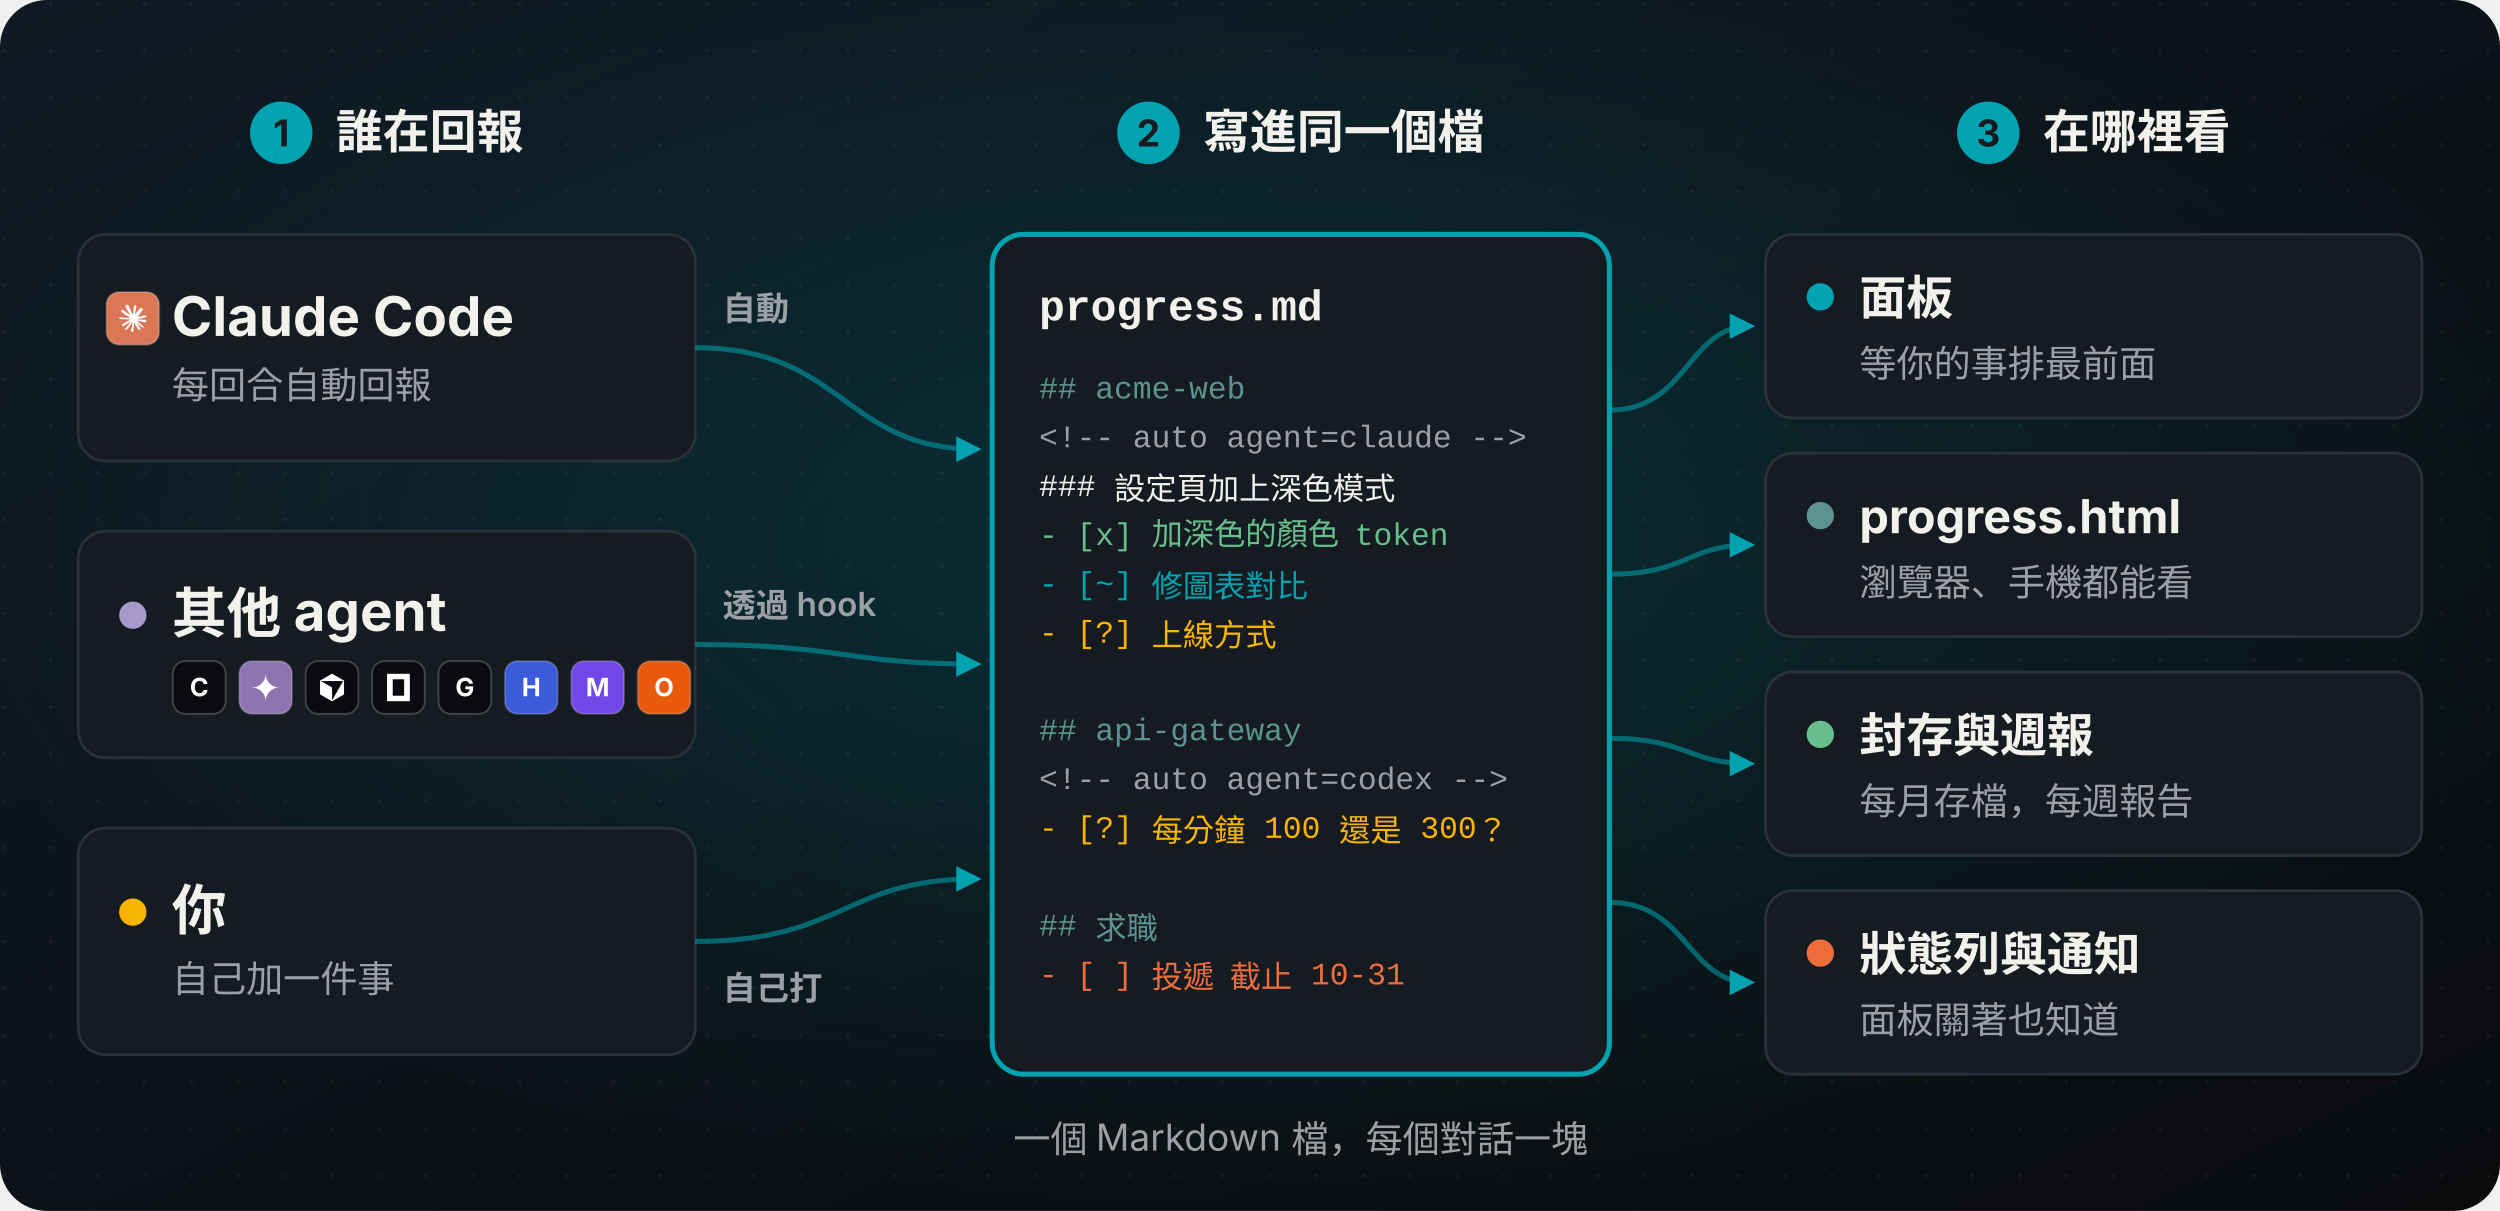
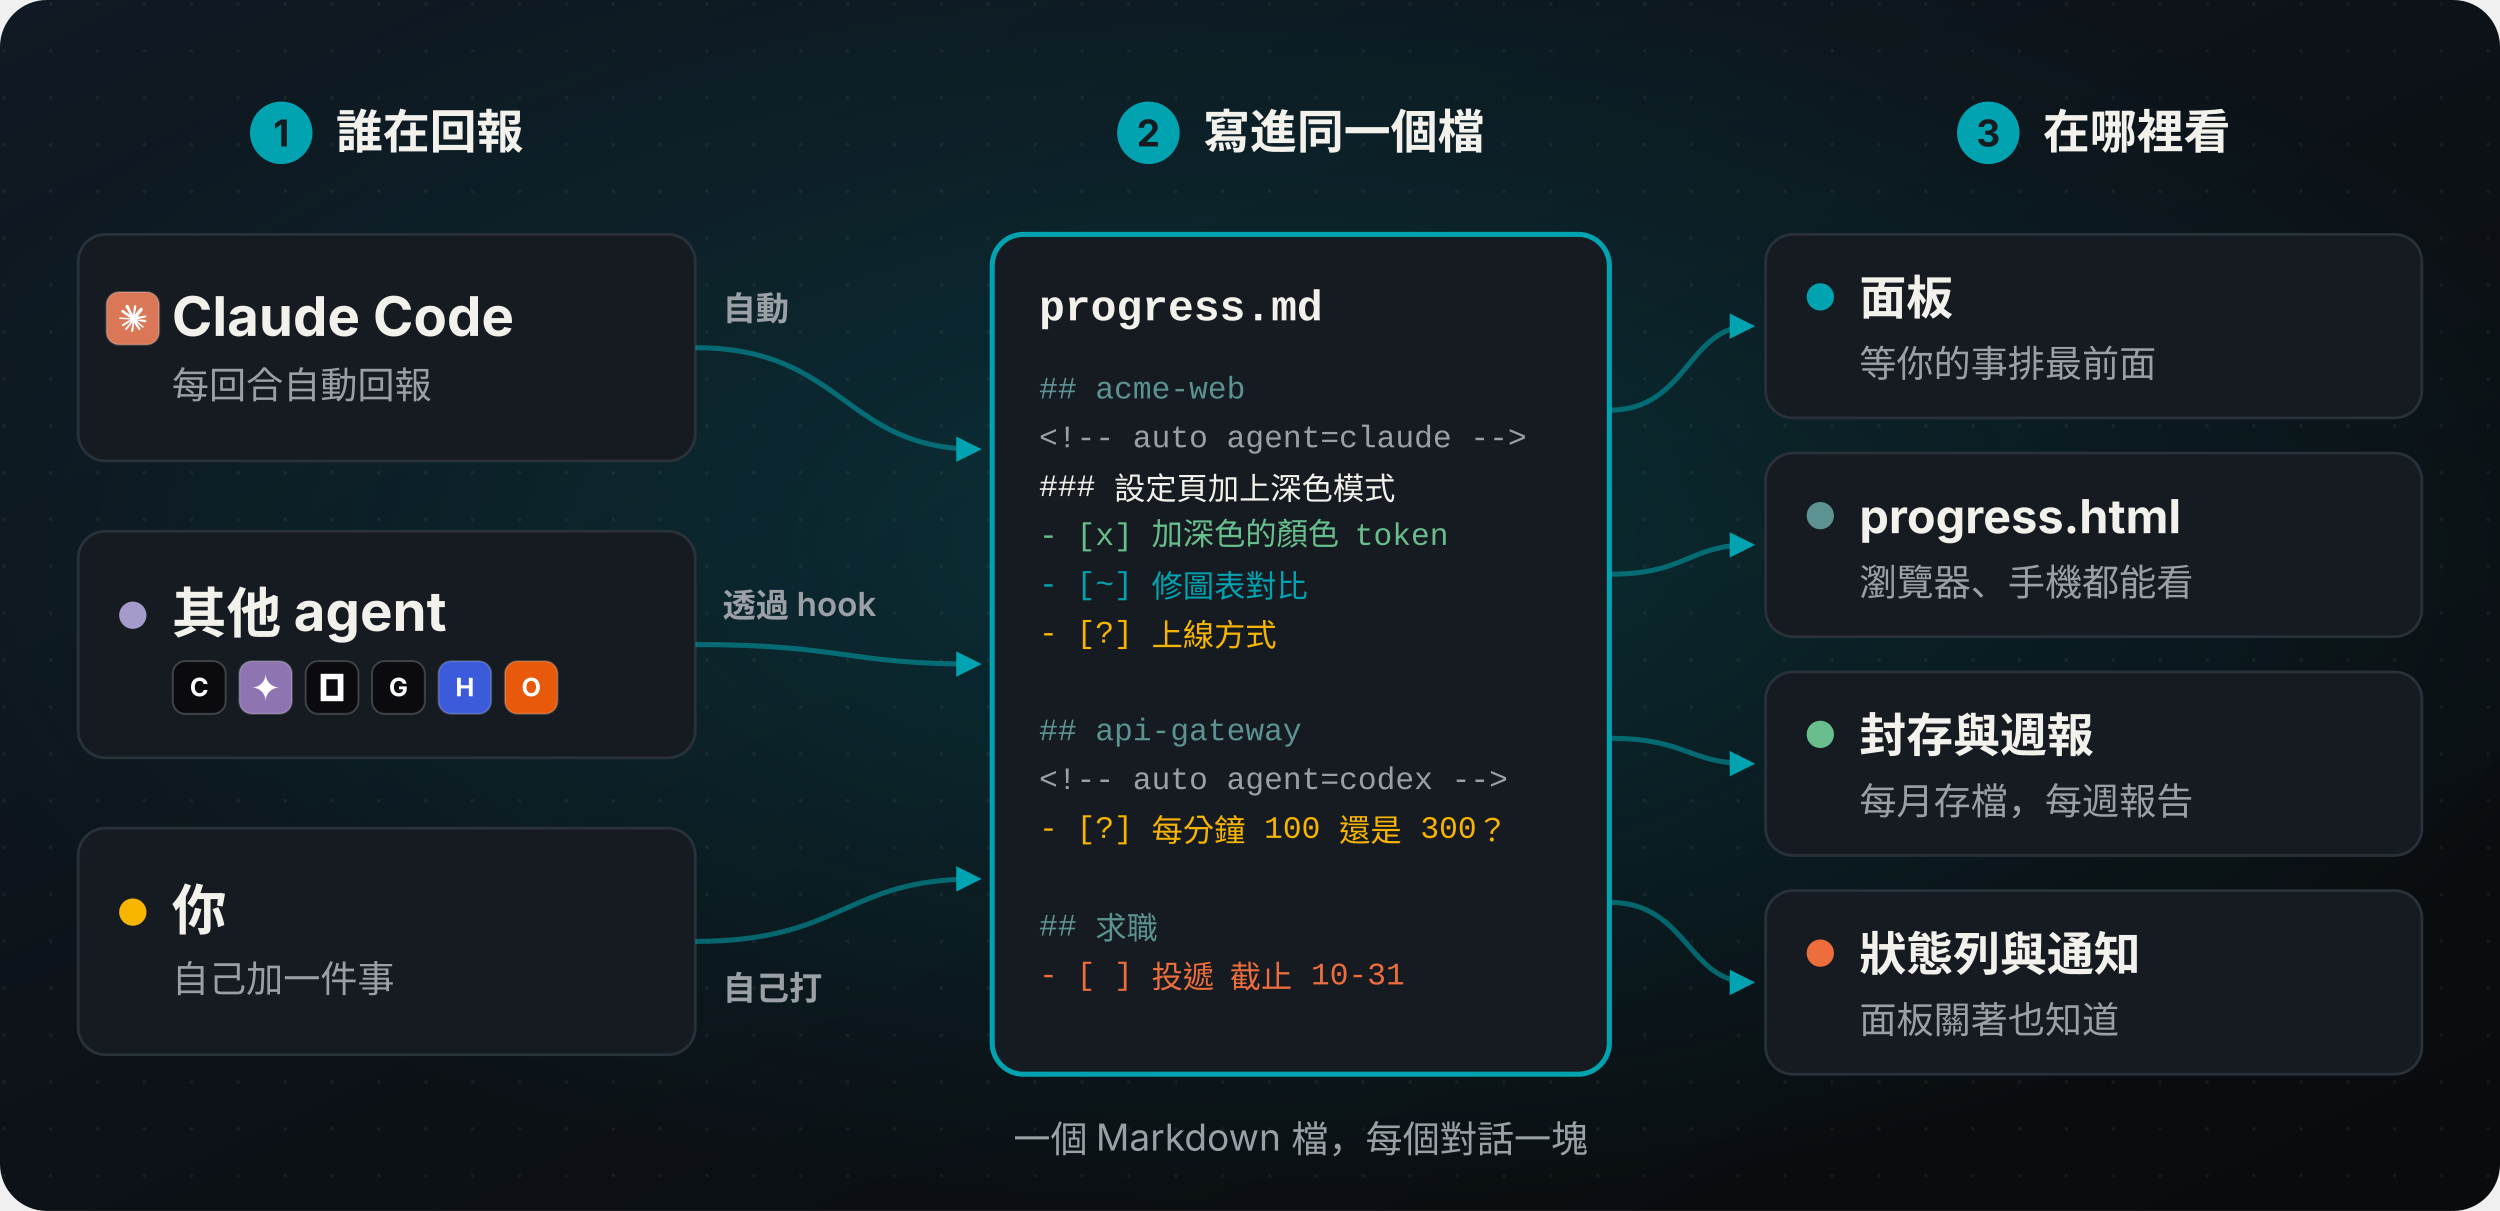
<svg xmlns="http://www.w3.org/2000/svg" width="1280" height="620" viewBox="0 0 1280 620" role="img" aria-label="progress.md: 一個 Markdown 檔，每個對話一塊">
  <defs>
    <linearGradient id="sky" x1="0" y1="0" x2="1" y2="1">
      <stop offset="0" stop-color="#0f1a24" />
      <stop offset="0.55" stop-color="#0c1116" />
      <stop offset="1" stop-color="#090b0d" />
    </linearGradient>
    <radialGradient id="glow" cx="0.5" cy="0.45" r="0.55">
      <stop offset="0" stop-color="#00A3AF" stop-opacity="0.2" />
      <stop offset="1" stop-color="#00A3AF" stop-opacity="0" />
    </radialGradient>
    <pattern id="dots" width="24" height="24" patternUnits="userSpaceOnUse">
      <circle cx="2" cy="2" r="1" fill="#fff" fill-opacity="0.05" />
    </pattern>
    <filter id="lift" x="-20%" y="-20%" width="140%" height="160%">
      <feDropShadow dx="0" dy="18" stdDeviation="22" flood-color="#000" flood-opacity="0.55" />
    </filter>
    <clipPath id="edge">
      <rect width="1280" height="620" rx="24" />
    </clipPath>
    <marker id="head" viewBox="0 0 10 10" refX="8" refY="5" markerWidth="5" markerHeight="5" orient="auto-start-reverse">
      <path d="M0 0L10 5L0 10z" fill="#00A3AF" />
    </marker>
  </defs>
  <g clip-path="url(#edge)" font-family="-apple-system, BlinkMacSystemFont, 'Segoe UI', 'Noto Sans TC', 'Noto Sans SC', 'PingFang TC', 'Microsoft JhengHei', 'Microsoft YaHei', sans-serif">
    <rect width="1280" height="620" fill="url(#sky)" />
    <rect width="1280" height="620" fill="url(#glow)" />
    <rect width="1280" height="620" fill="url(#dots)" />
    <circle cx="144" cy="68" r="16" fill="#00A3AF" />
    <text x="144" y="75" text-anchor="middle" font-size="19" font-weight="700" fill="#151b21">1</text>
    <text x="172" y="76" font-size="24" font-weight="700" fill="#f2f1ec">誰在回報</text>
    <circle cx="588" cy="68" r="16" fill="#00A3AF" />
    <text x="588" y="75" text-anchor="middle" font-size="19" font-weight="700" fill="#151b21">2</text>
    <text x="616" y="76" font-size="24" font-weight="700" fill="#f2f1ec">寫進同一個檔</text>
    <circle cx="1018" cy="68" r="16" fill="#00A3AF" />
    <text x="1018" y="75" text-anchor="middle" font-size="19" font-weight="700" fill="#151b21">3</text>
    <text x="1046" y="76" font-size="24" font-weight="700" fill="#f2f1ec">在哪裡看</text>
    <rect x="40" y="120" width="316" height="116" rx="14" fill="#151b21" stroke="#29313a" stroke-width="1.4" />
    <circle cx="68" cy="163" r="7" fill="#00A3AF" />
    <text x="88" y="172" font-size="28" font-weight="700" fill="#f2f1ec">Claude Code</text>
    <text x="88" y="204" font-size="19" fill="#9aa0a6">每回合自動回報</text>
    <rect x="54" y="149" width="28" height="28" fill="#151b21" />
    <rect x="54.5" y="149.5" width="27" height="27" rx="6.44" fill="#D97757" stroke="#fff" stroke-opacity="0.2" />
    <path transform="translate(61 156) scale(0.5833333)" fill="#fff" d="m4.714 15.956 4.717-2.647.079-.231-.079-.128h-.231l-.789-.049-2.696-.073-2.337-.097-2.265-.121-.571-.121-.534-.704.055-.352.48-.322.686.061 1.518.103 2.277.158 1.651.097 2.447.255h.389l.055-.158-.134-.097-.103-.097L6.973 9.836l-2.55-1.688-1.336-.971-.723-.492-.364-.461-.158-1.008.656-.723.88.061.225.061.892.686 1.906 1.475 2.489 1.834.364.303.146-.103.018-.073-.164-.273-1.354-2.447-1.445-2.489-.643-1.032-.17-.619c-.061-.255-.103-.467-.103-.729L6.287.134 6.7 0l.996.134.419.364.619 1.415 1.002 2.228 1.554 3.03.455.898.243.832.091.255h.158v-.146l.128-1.706.237-2.095.231-2.696.079-.759.376-.911.747-.492.583.279.48.686-.067.443-.285 1.852-.559 2.902-.364 1.943h.212l.243-.243.984-1.305 1.651-2.064.729-.82.85-.905.546-.431h1.032l.759 1.129-.34 1.166-1.062 1.348-.88 1.141-1.263 1.7-.789 1.36.073.109.188-.018 2.853-.607 1.542-.279 1.84-.316.832.389.091.395-.328.807-1.967.486-2.307.461-3.436.814-.043.03.049.061 1.548.146.662.036h1.621l3.018.225.789.522.474.638-.079.486-1.214.619-1.639-.389-3.825-.911-1.311-.328h-.182v.109l1.093 1.069 2.003 1.809 2.507 2.331.128.577-.322.455-.34-.049-2.204-1.657-.85-.747-1.925-1.621h-.128v.17l.443.65 2.344 3.521.121 1.081-.17.352-.607.212-.668-.121-1.372-1.925L14.38 17.959l-1.141-1.943-.14.079-.674 7.255-.316.37-.729.279-.607-.461-.322-.747.322-1.475.389-1.925.316-1.53.285-1.9.17-.631-.012-.043-.14.018-1.433 1.967-2.18 2.945-1.724 1.846-.413.164-.716-.37.067-.662.401-.589 2.386-3.036 1.439-1.882.929-1.087-.006-.158h-.055l-6.338 4.116-1.129.146-.486-.455.061-.747.231-.243 1.906-1.311Z" />
    <rect x="40" y="272" width="316" height="116" rx="14" fill="#151b21" stroke="#29313a" stroke-width="1.4" />
    <circle cx="68" cy="315" r="7" fill="#A59ACA" />
    <text x="88" y="324" font-size="28" font-weight="700" fill="#f2f1ec">其他 agent</text>
    <text x="88" y="356" font-size="19" fill="#9aa0a6" />
    <rect x="88.5" y="338.5" width="27" height="27" rx="6.44" fill="#0B0B0F" stroke="#fff" stroke-opacity="0.2" />
    <text x="102" y="356.48" text-anchor="middle" font-family="-apple-system, BlinkMacSystemFont, 'Segoe UI', 'Noto Sans TC', 'Noto Sans SC', 'PingFang TC', 'Microsoft JhengHei', 'Microsoft YaHei', sans-serif" font-size="13" font-weight="700" fill="#fff">C</text>
    <rect x="122.5" y="338.5" width="27" height="27" rx="6.44" fill="#8E75B2" stroke="#fff" stroke-opacity="0.2" />
    <path transform="translate(129 345) scale(0.5833333)" fill="#fff" d="M11.04 19.32Q12 21.51 12 24q0-2.49.93-4.68.96-2.19 2.58-3.81t3.81-2.55Q21.51 12 24 12q-2.49 0-4.68-.93a12.3 12.3 0 0 1-3.81-2.58 12.3 12.3 0 0 1-2.58-3.81Q12 2.49 12 0q0 2.49-.96 4.68-.93 2.19-2.55 3.81a12.3 12.3 0 0 1-3.81 2.58Q2.49 12 0 12q2.49 0 4.68.96 2.19.93 3.81 2.55t2.55 3.81" />
    <rect x="156.5" y="338.5" width="27" height="27" rx="6.44" fill="#0B0B0F" stroke="#fff" stroke-opacity="0.2" />
-     <path transform="translate(163 345) scale(0.5833333)" fill="#fff" d="M11.503.131 1.891 5.678a.84.84 0 0 0-.42.726v11.188c0 .3.162.575.42.724l9.609 5.55a1 1 0 0 0 .998 0l9.61-5.55a.84.84 0 0 0 .42-.724V6.404a.84.84 0 0 0-.42-.726L12.497.131a1.01 1.01 0 0 0-.996 0M2.657 6.338h18.55c.263 0 .43.287.297.515L12.23 22.918c-.062.107-.229.064-.229-.06V12.335a.59.59 0 0 0-.295-.51l-9.11-5.257c-.109-.063-.064-.23.061-.23" />
+     <path transform="translate(163 345) scale(0.5833333)" fill="#fff" d="M22 24H2V0h20zM17 4.8H7v14.4h10z" />
    <rect x="190.5" y="338.5" width="27" height="27" rx="6.44" fill="#0B0B0F" stroke="#fff" stroke-opacity="0.2" />
-     <path transform="translate(197 345) scale(0.5833333)" fill="#fff" d="M22 24H2V0h20zM17 4.8H7v14.4h10z" />
-     <rect x="224.5" y="338.5" width="27" height="27" rx="6.44" fill="#0B0B0F" stroke="#fff" stroke-opacity="0.2" />
-     <text x="238" y="356.48" text-anchor="middle" font-family="-apple-system, BlinkMacSystemFont, 'Segoe UI', 'Noto Sans TC', 'Noto Sans SC', 'PingFang TC', 'Microsoft JhengHei', 'Microsoft YaHei', sans-serif" font-size="13" font-weight="700" fill="#fff">G</text>
-     <rect x="258.5" y="338.5" width="27" height="27" rx="6.44" fill="#3B5BDB" stroke="#fff" stroke-opacity="0.2" />
-     <text x="272" y="356.48" text-anchor="middle" font-family="-apple-system, BlinkMacSystemFont, 'Segoe UI', 'Noto Sans TC', 'Noto Sans SC', 'PingFang TC', 'Microsoft JhengHei', 'Microsoft YaHei', sans-serif" font-size="13" font-weight="700" fill="#fff">H</text>
-     <rect x="292.5" y="338.5" width="27" height="27" rx="6.44" fill="#7048E8" stroke="#fff" stroke-opacity="0.2" />
-     <text x="306" y="356.48" text-anchor="middle" font-family="-apple-system, BlinkMacSystemFont, 'Segoe UI', 'Noto Sans TC', 'Noto Sans SC', 'PingFang TC', 'Microsoft JhengHei', 'Microsoft YaHei', sans-serif" font-size="13" font-weight="700" fill="#fff">M</text>
-     <rect x="326.5" y="338.5" width="27" height="27" rx="6.44" fill="#E8590C" stroke="#fff" stroke-opacity="0.2" />
-     <text x="340" y="356.48" text-anchor="middle" font-family="-apple-system, BlinkMacSystemFont, 'Segoe UI', 'Noto Sans TC', 'Noto Sans SC', 'PingFang TC', 'Microsoft JhengHei', 'Microsoft YaHei', sans-serif" font-size="13" font-weight="700" fill="#fff">O</text>
+     <text x="204" y="356.48" text-anchor="middle" font-family="-apple-system, BlinkMacSystemFont, 'Segoe UI', 'Noto Sans TC', 'Noto Sans SC', 'PingFang TC', 'Microsoft JhengHei', 'Microsoft YaHei', sans-serif" font-size="13" font-weight="700" fill="#fff">G</text>
+     <rect x="224.5" y="338.5" width="27" height="27" rx="6.44" fill="#3B5BDB" stroke="#fff" stroke-opacity="0.2" />
+     <text x="238" y="356.48" text-anchor="middle" font-family="-apple-system, BlinkMacSystemFont, 'Segoe UI', 'Noto Sans TC', 'Noto Sans SC', 'PingFang TC', 'Microsoft JhengHei', 'Microsoft YaHei', sans-serif" font-size="13" font-weight="700" fill="#fff">H</text>
+     <rect x="258.5" y="338.5" width="27" height="27" rx="6.44" fill="#E8590C" stroke="#fff" stroke-opacity="0.2" />
+     <text x="272" y="356.48" text-anchor="middle" font-family="-apple-system, BlinkMacSystemFont, 'Segoe UI', 'Noto Sans TC', 'Noto Sans SC', 'PingFang TC', 'Microsoft JhengHei', 'Microsoft YaHei', sans-serif" font-size="13" font-weight="700" fill="#fff">O</text>
    <rect x="40" y="424" width="316" height="116" rx="14" fill="#151b21" stroke="#29313a" stroke-width="1.4" />
    <circle cx="68" cy="467" r="7" fill="#F8B500" />
    <text x="88" y="476" font-size="28" font-weight="700" fill="#f2f1ec">你</text>
    <text x="88" y="508" font-size="19" fill="#9aa0a6">自己加一件事</text>
    <path d="M356 178 C432 178 432 230 500 230" fill="none" stroke="#00A3AF" stroke-opacity="0.55" stroke-width="2.6" marker-end="url(#head)" />
    <path d="M356 330 C432 330 432 340 500 340" fill="none" stroke="#00A3AF" stroke-opacity="0.55" stroke-width="2.6" marker-end="url(#head)" />
    <path d="M356 482 C432 482 432 450 500 450" fill="none" stroke="#00A3AF" stroke-opacity="0.55" stroke-width="2.6" marker-end="url(#head)" />
    <text x="370" y="164" font-size="17" font-weight="600" fill="#9aa0a6">自動</text>
    <text x="370" y="316" font-size="17" font-weight="600" fill="#9aa0a6">透過 hook</text>
    <text x="370" y="512" font-size="17" font-weight="600" fill="#9aa0a6">自己打</text>
    <rect x="508" y="120" width="316" height="430" rx="16" fill="#151b21" stroke="#00A3AF" stroke-width="2.6" />
    <text x="532" y="164" font-family="ui-monospace, SFMono-Regular, Menlo, Consolas, 'Liberation Mono', 'Noto Sans Mono CJK TC', 'Noto Sans CJK TC', 'PingFang TC', 'Microsoft JhengHei', monospace" font-size="22" font-weight="700" fill="#f2f1ec">progress.md</text>
    <g font-family="ui-monospace, SFMono-Regular, Menlo, Consolas, 'Liberation Mono', 'Noto Sans Mono CJK TC', 'Noto Sans CJK TC', 'PingFang TC', 'Microsoft JhengHei', monospace" font-size="16">
      <text x="532" y="204" fill="#5C9291">## acme-web</text>
      <text x="532" y="229" fill="#9aa0a6">&lt;!-- auto agent=claude --&gt;</text>
      <text x="532" y="254" fill="#f2f1ec">### 設定頁加上深色模式</text>
      <text x="532" y="279" fill="#68BE8D">- [x] 加深色的顏色 token</text>
      <text x="532" y="304" fill="#00A3AF">- [~] 修圖表對比</text>
      <text x="532" y="329" fill="#F8B500">- [?] 上線方式</text>
      <text x="532" y="379" fill="#5C9291">## api-gateway</text>
      <text x="532" y="404" fill="#9aa0a6">&lt;!-- auto agent=codex --&gt;</text>
      <text x="532" y="429" fill="#F8B500">- [?] 每分鐘 100 還是 300？</text>
      <text x="532" y="479" fill="#5C9291">## 求職</text>
      <text x="532" y="504" fill="#ED6D3D">- [ ] 投遞   截止 10-31</text>
    </g>
    <text x="666" y="590" text-anchor="middle" font-size="19" fill="#9aa0a6">一個 Markdown 檔，每個對話一塊</text>
    <path d="M824 210 C864 210 864 167 896 167" fill="none" stroke="#00A3AF" stroke-opacity="0.55" stroke-width="2.6" marker-end="url(#head)" />
    <path d="M824 294 C864 294 864 279 896 279" fill="none" stroke="#00A3AF" stroke-opacity="0.55" stroke-width="2.6" marker-end="url(#head)" />
    <path d="M824 378 C864 378 864 391 896 391" fill="none" stroke="#00A3AF" stroke-opacity="0.55" stroke-width="2.6" marker-end="url(#head)" />
    <path d="M824 462 C864 462 864 503 896 503" fill="none" stroke="#00A3AF" stroke-opacity="0.55" stroke-width="2.6" marker-end="url(#head)" />
    <rect x="904" y="120" width="336" height="94" rx="14" fill="#151b21" stroke="#29313a" stroke-width="1.4" />
    <circle cx="932" cy="152" r="7" fill="#00A3AF" />
    <text x="952" y="161" font-size="24" font-weight="700" fill="#f2f1ec">面板</text>
    <text x="952" y="193" font-size="19" fill="#9aa0a6">等你的事排最前面</text>
    <rect x="904" y="232" width="336" height="94" rx="14" fill="#151b21" stroke="#29313a" stroke-width="1.4" />
    <circle cx="932" cy="264" r="7" fill="#5C9291" />
    <text x="952" y="273" font-size="24" font-weight="700" fill="#f2f1ec">progress.html</text>
    <text x="952" y="305" font-size="19" fill="#9aa0a6">瀏覽器、手機都能看</text>
    <rect x="904" y="344" width="336" height="94" rx="14" fill="#151b21" stroke="#29313a" stroke-width="1.4" />
    <circle cx="932" cy="376" r="7" fill="#68BE8D" />
    <text x="952" y="385" font-size="24" font-weight="700" fill="#f2f1ec">封存與週報</text>
    <text x="952" y="417" font-size="19" fill="#9aa0a6">每月存檔，每週報告</text>
    <rect x="904" y="456" width="336" height="94" rx="14" fill="#151b21" stroke="#29313a" stroke-width="1.4" />
    <circle cx="932" cy="488" r="7" fill="#ED6D3D" />
    <text x="952" y="497" font-size="24" font-weight="700" fill="#f2f1ec">狀態列與通知</text>
    <text x="952" y="529" font-size="19" fill="#9aa0a6">面板關著也知道</text>
  </g>
</svg>
